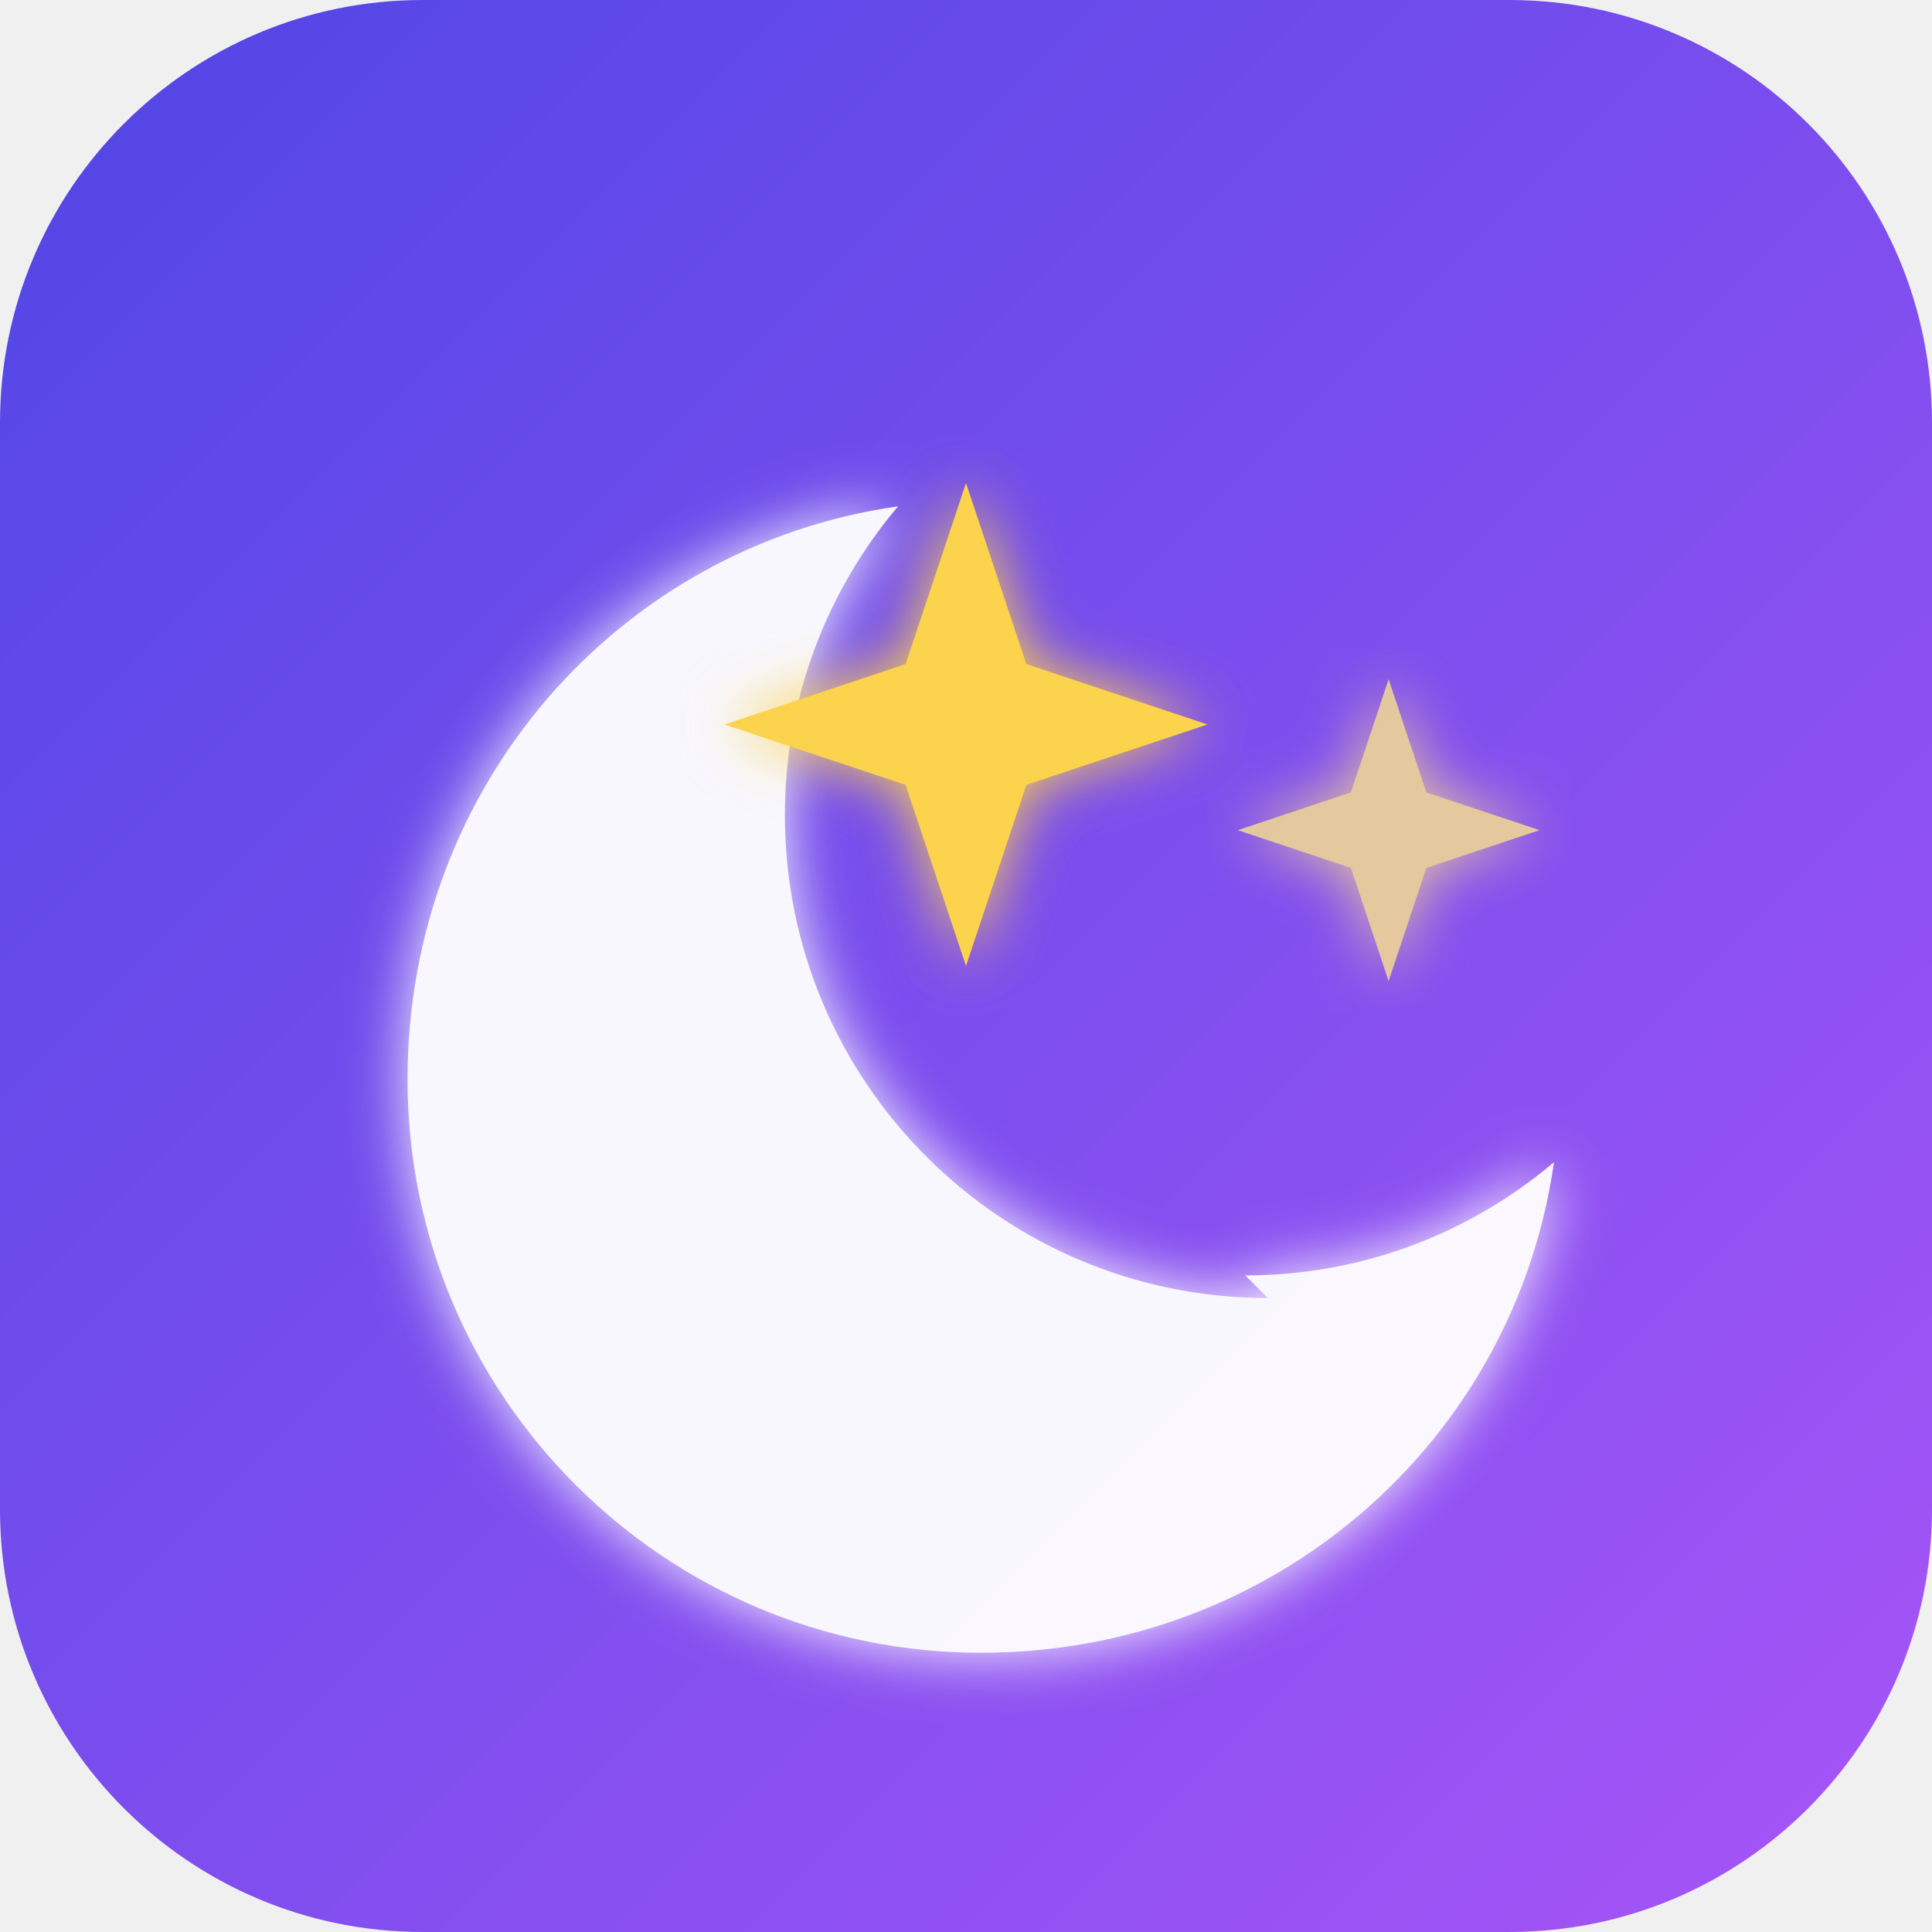
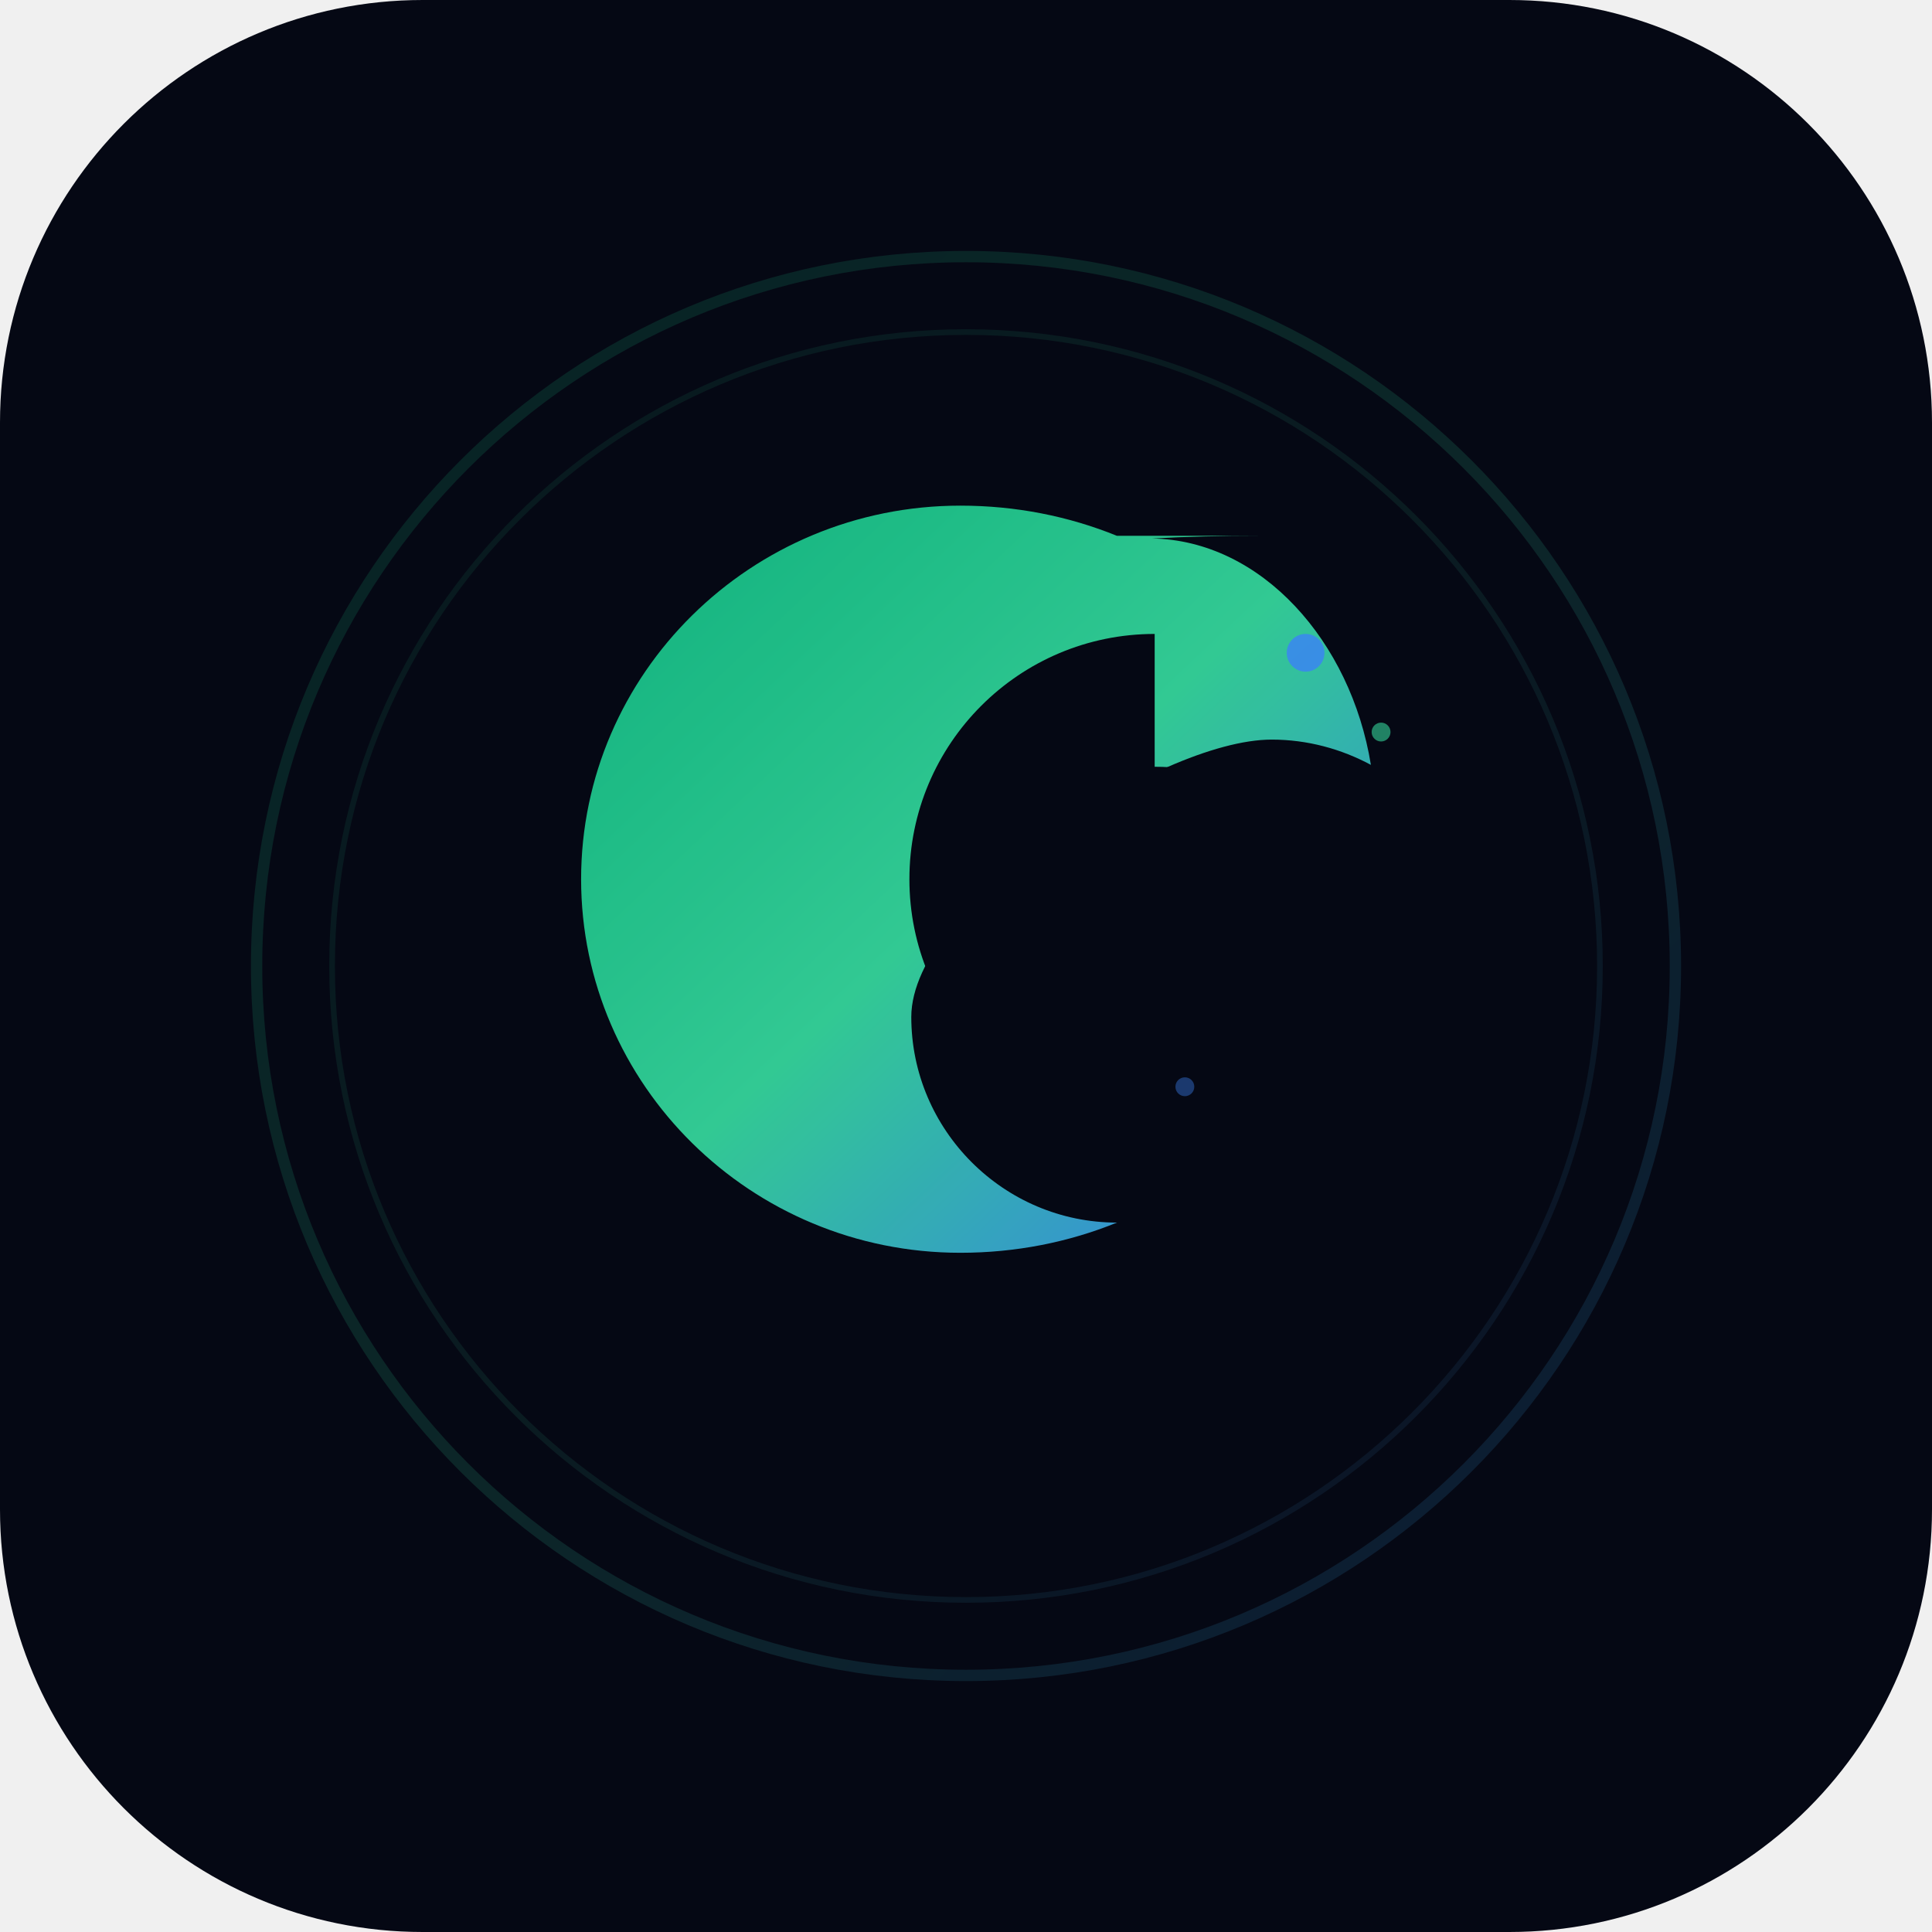
<svg xmlns="http://www.w3.org/2000/svg" viewBox="0 0 512 512" width="512" height="512">
  <defs>
-     <linearGradient id="bg" x1="0%" y1="0%" x2="100%" y2="100%">
-       <stop offset="0%" stop-color="#4f46e5" />
-       <stop offset="100%" stop-color="#a855f7" />
+     <linearGradient id="g" x1="0%" y1="0%" x2="100%" y2="100%">
+       <stop offset="0%" stop-color="#10B981" />
+       <stop offset="50%" stop-color="#34D399" />
+       <stop offset="100%" stop-color="#3B82F6" />
    </linearGradient>
-     <filter id="glow">
-       <feGaussianBlur stdDeviation="8" result="coloredBlur" />
-       <feMerge>
-         <feMergeNode in="coloredBlur" />
-         <feMergeNode in="SourceGraphic" />
-       </feMerge>
-     </filter>
+     <linearGradient id="g2" x1="100%" y1="0%" x2="0%" y2="100%">
+       <stop offset="0%" stop-color="#3B82F6" />
+       <stop offset="100%" stop-color="#10B981" />
+     </linearGradient>
  </defs>
-   <rect width="512" height="512" rx="112" fill="url(#bg)" />
-   <path d="M336 344c-70.69 0-128-57.31-128-128 0-31.14 11.23-59.62 30-81.82-74.05 10.55-130 74.2-130 151.82 0 83.95 68.05 152 152 152 77.62 0 141.27-55.95 151.82-130-22.2 18.77-50.68 30-81.82 30z" fill="#ffffff" opacity="0.95" filter="url(#glow)" />
-   <path d="M256 128l16 48 48 16-48 16-16 48-16-48-48-16 48-16z" fill="#fcd34d" filter="url(#glow)" />
-   <path d="M368 180l10 30 30 10-30 10-10 30-10-30-30-10 30-10z" fill="#fde68a" opacity="0.8" filter="url(#glow)" />
+   <rect width="512" height="512" rx="112" fill="#050814" />
+   <circle cx="256" cy="256" r="188" fill="none" stroke="url(#g)" stroke-width="3" opacity="0.15" />
+   <circle cx="256" cy="256" r="168" fill="none" stroke="url(#g)" stroke-width="1.5" opacity="0.1" />
+   <path d="M296 142c-12.8-5.2-26.8-8-41.5-8C199 134 154 178.5 154 233s45 99 100.5 99c14.7 0 28.7-2.8 41.5-8-30 0-54.5-24.5-54.5-54.5S307 196 337 196c9.5 0 18.5 2.5 26.3 6.7-5.3-32.7-29-59.5-58-60 9.3-0.5 18.8-0.7 28.3-0.7h0.5z" fill="url(#g)" opacity="0.95" />
+   <path d="M306 168c-35.9 0-65 29.1-65 65s29.1 65 65 65c10.5 0 20.4-2.5 29-6.9-20-4-34.5-21-34.5-40.5s14.5-36.5 34.5-40.5c-8.6-4.4-18.5-6.9-29-6.9z" fill="#050814" />
+   <circle cx="346" cy="173" r="5" fill="#3B82F6" opacity="0.8" />
+   <circle cx="366" cy="194" r="2.5" fill="#34D399" opacity="0.6" />
+   <circle cx="314" cy="288" r="2.5" fill="#3B82F6" opacity="0.4" />
</svg>
